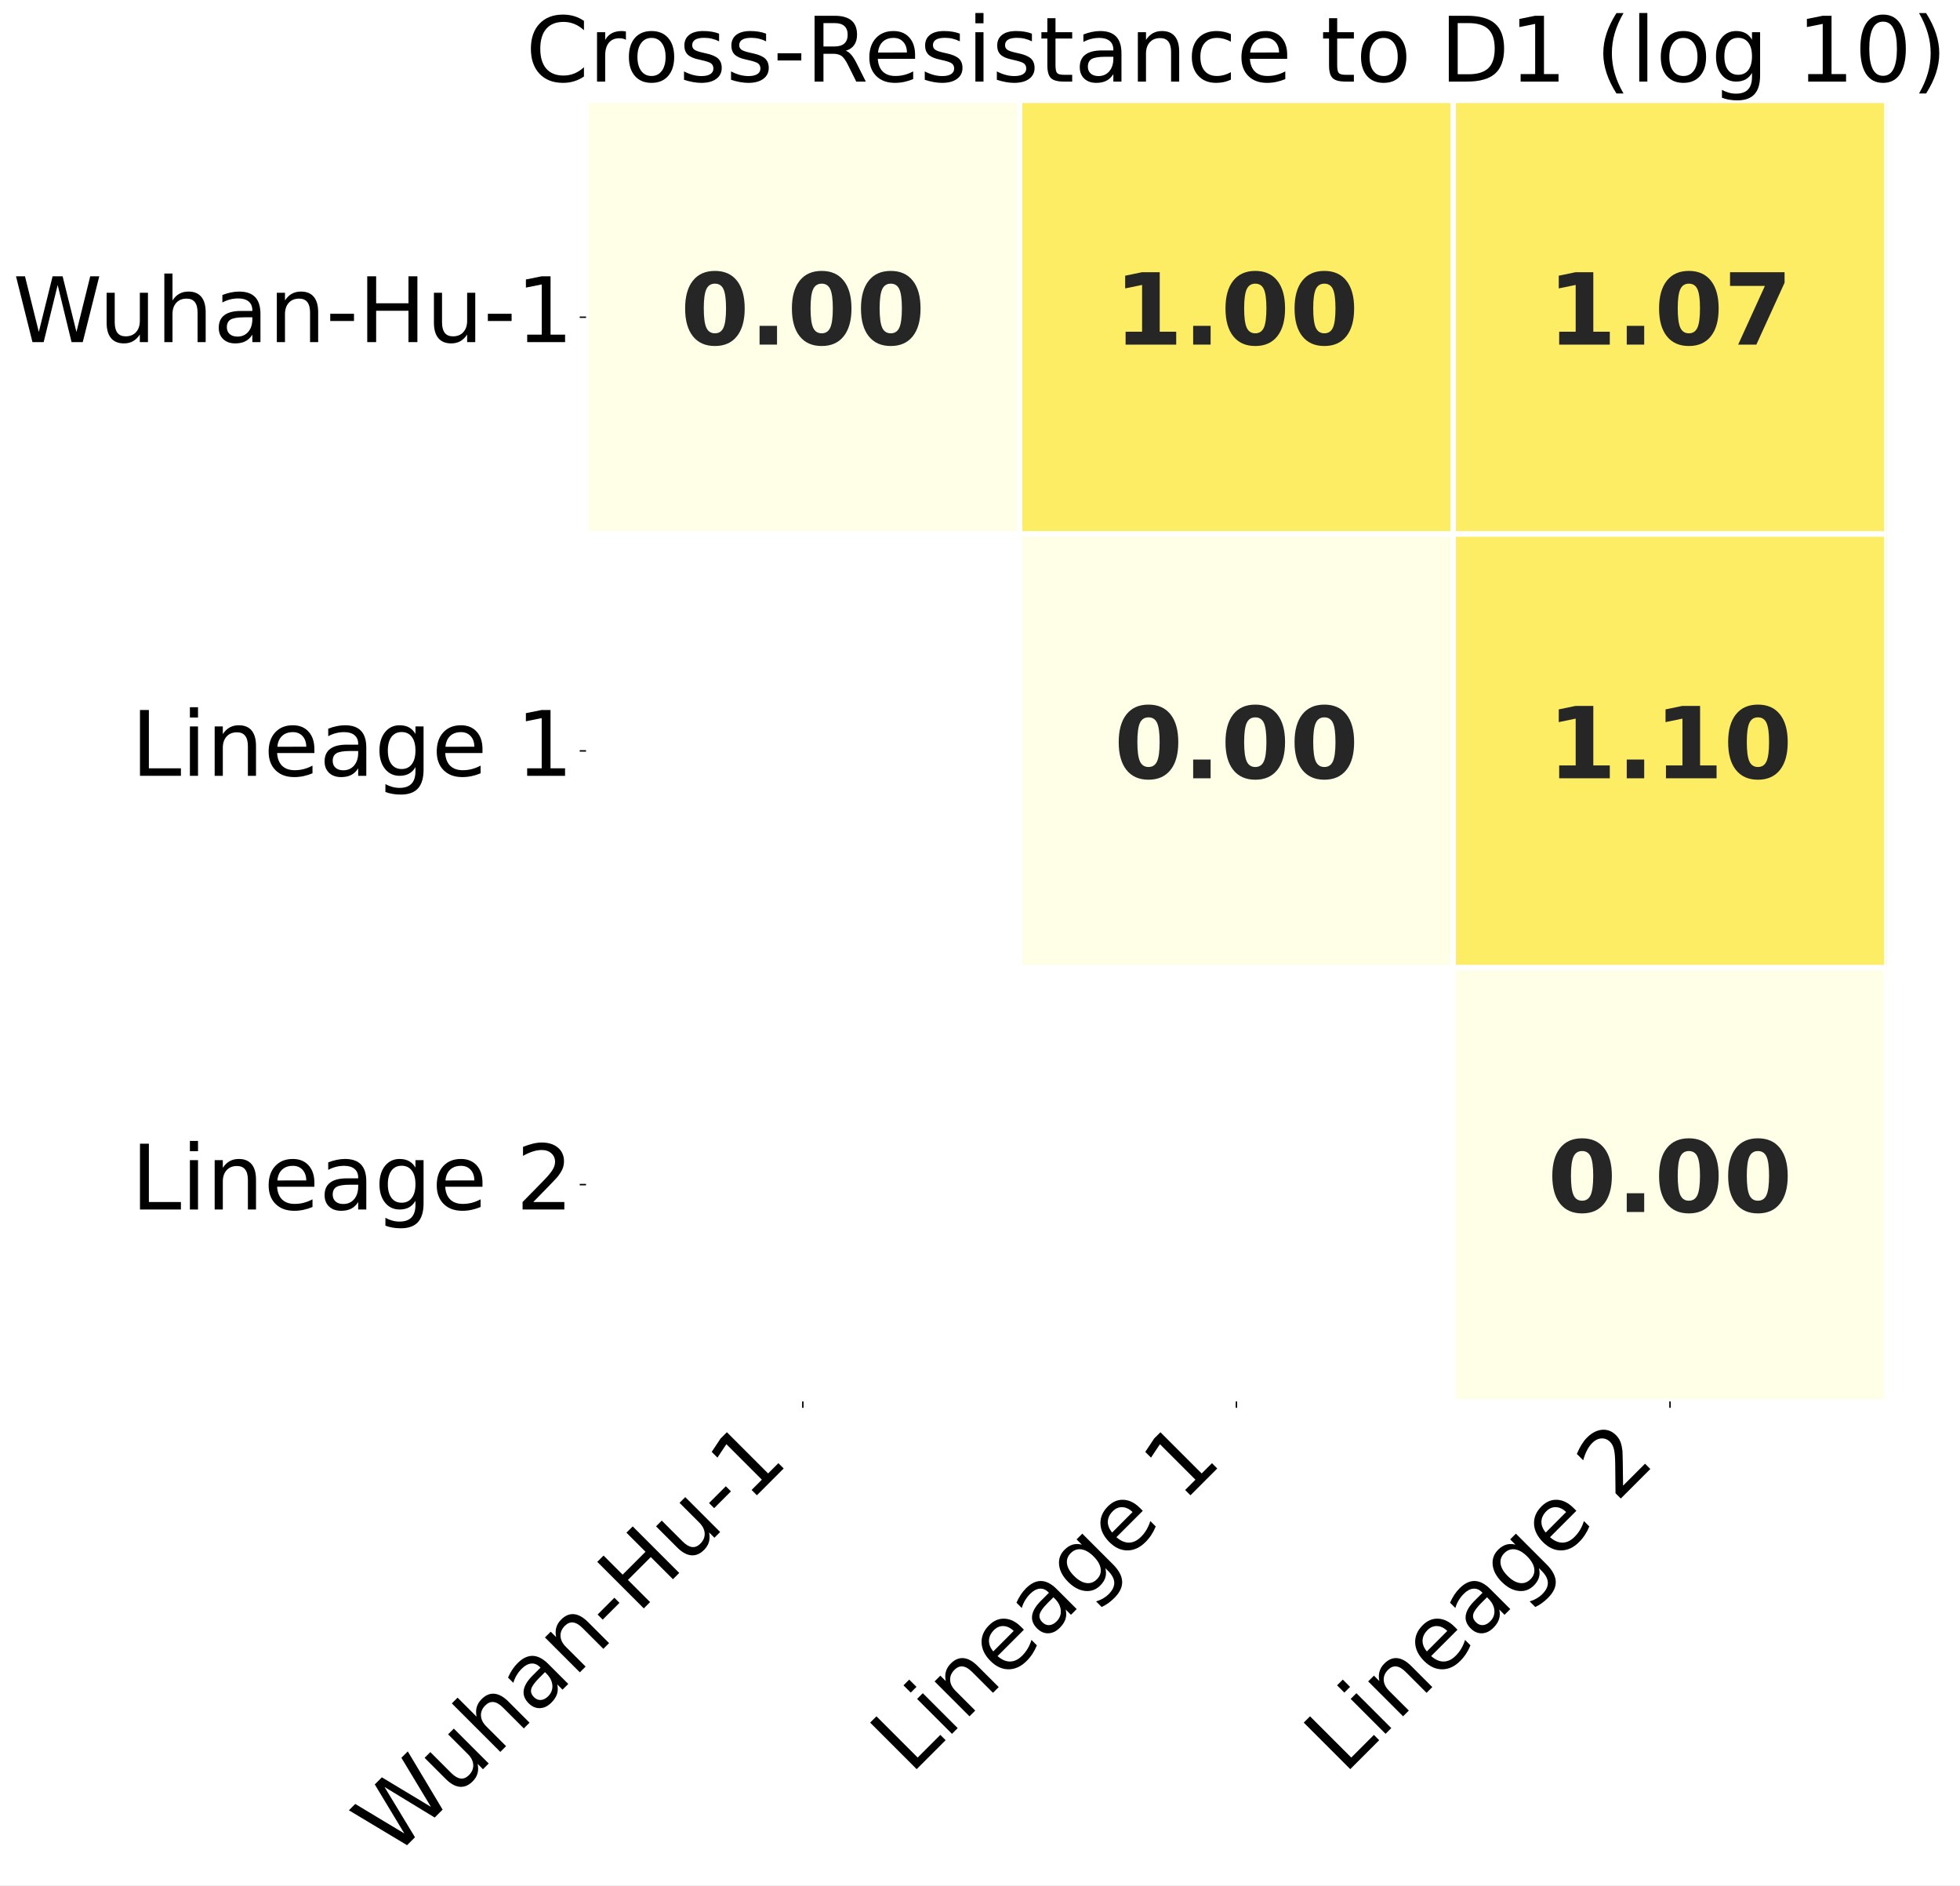
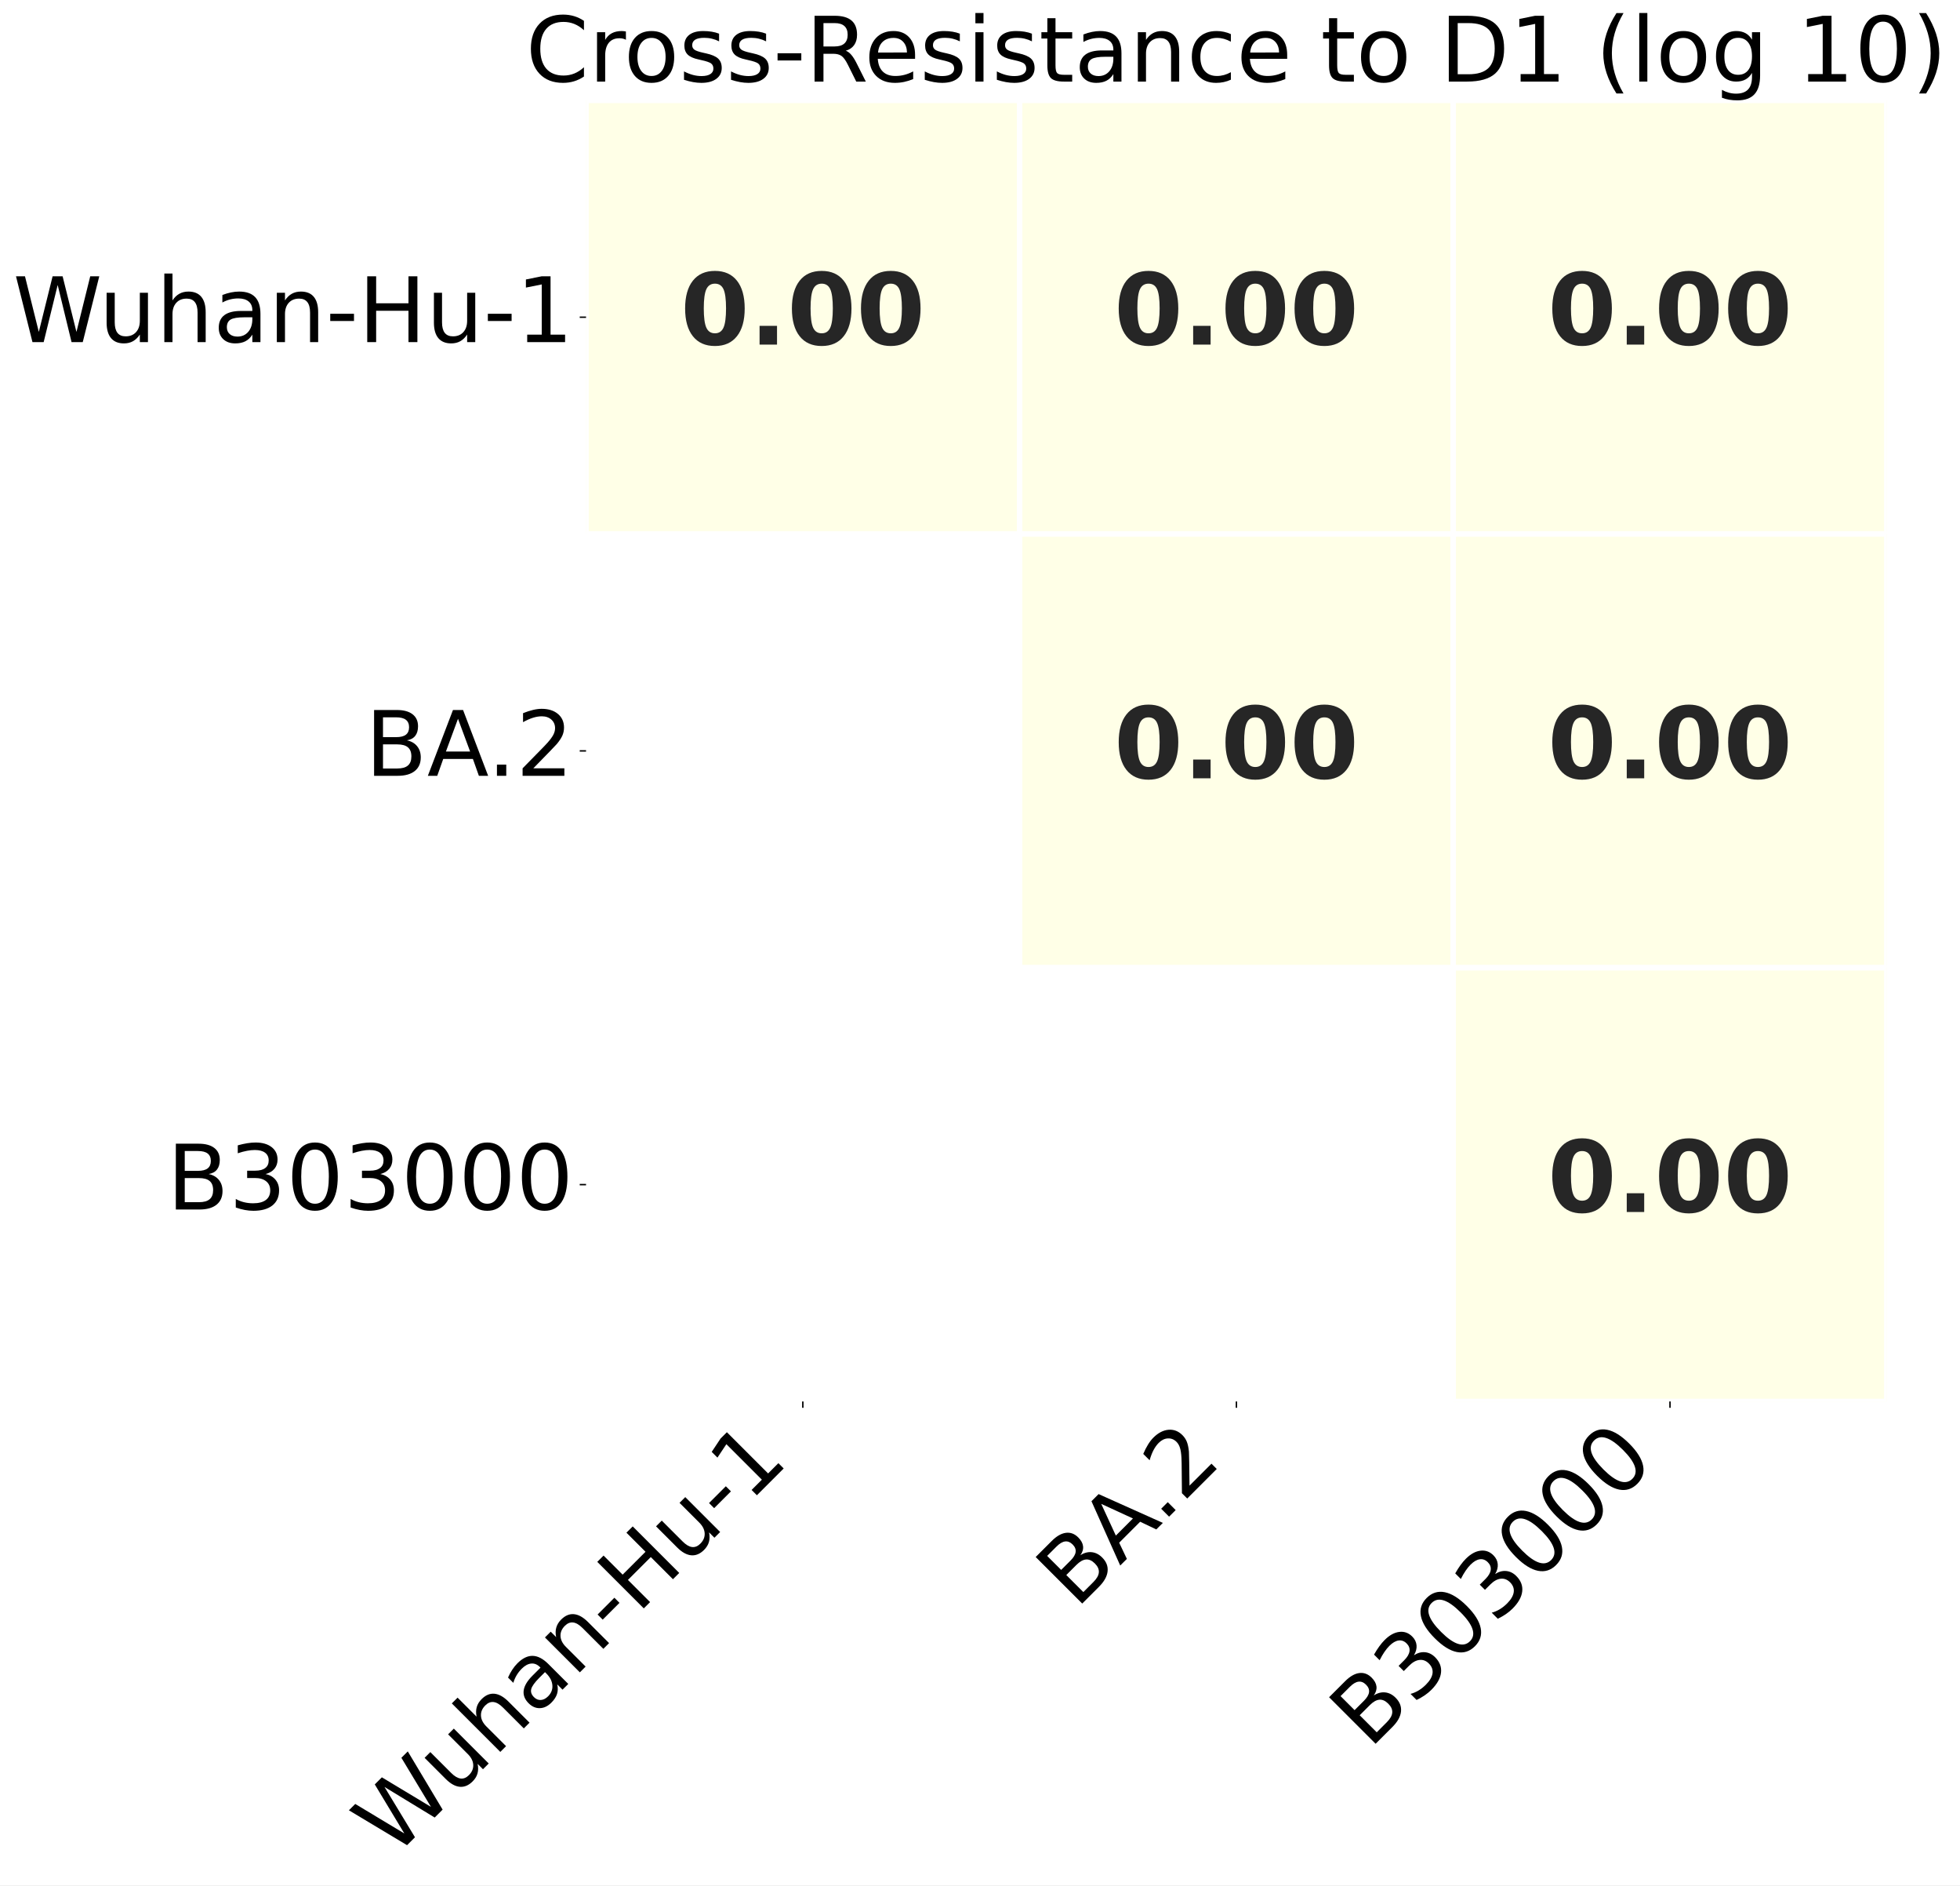
<svg xmlns="http://www.w3.org/2000/svg" xmlns:xlink="http://www.w3.org/1999/xlink" width="1085.987pt" height="1044.29pt" viewBox="0 0 1085.987 1044.29" version="1.1">
  <defs>
    <style type="text/css">*{stroke-linejoin: round; stroke-linecap: butt}</style>
  </defs>
  <g id="figure_1">
    <g id="patch_1">
      <path d="M 0 1044.29  L 1085.987 1044.29  L 1085.987 0  L 0 0  z " style="fill: #ffffff" />
    </g>
    <g id="axes_1">
      <g id="patch_2">
        <path d="M 324.708 776.311  L 1045.428 776.311  L 1045.428 55.591  L 324.708 55.591  z " style="fill: #ffffff" />
      </g>
      <g id="QuadMesh_1">
-         <path d="M 324.708 55.591  L 564.948 55.591  L 564.948 295.831  L 324.708 295.831  L 324.708 55.591  " clip-path="url(#p82dd4f0d81)" style="fill: #ffffe7; stroke: #ffffff; stroke-width: 3" />
-         <path d="M 564.948 55.591  L 805.188 55.591  L 805.188 295.831  L 564.948 295.831  L 564.948 55.591  " clip-path="url(#p82dd4f0d81)" style="fill: #fced64; stroke: #ffffff; stroke-width: 3" />
-         <path d="M 805.188 55.591  L 1045.428 55.591  L 1045.428 295.831  L 805.188 295.831  L 805.188 55.591  " clip-path="url(#p82dd4f0d81)" style="fill: #fced64; stroke: #ffffff; stroke-width: 3" />
-         <path d="M 324.708 295.831  L 564.948 295.831  L 564.948 536.071  L 324.708 536.071  L 324.708 295.831  " clip-path="url(#p82dd4f0d81)" style="fill: none; stroke: #ffffff; stroke-width: 3" />
-         <path d="M 564.948 295.831  L 805.188 295.831  L 805.188 536.071  L 564.948 536.071  L 564.948 295.831  " clip-path="url(#p82dd4f0d81)" style="fill: #ffffe7; stroke: #ffffff; stroke-width: 3" />
-         <path d="M 805.188 295.831  L 1045.428 295.831  L 1045.428 536.071  L 805.188 536.071  L 805.188 295.831  " clip-path="url(#p82dd4f0d81)" style="fill: #fced64; stroke: #ffffff; stroke-width: 3" />
-         <path d="M 324.708 536.071  L 564.948 536.071  L 564.948 776.311  L 324.708 776.311  L 324.708 536.071  " clip-path="url(#p82dd4f0d81)" style="fill: none; stroke: #ffffff; stroke-width: 3" />
-         <path d="M 564.948 536.071  L 805.188 536.071  L 805.188 776.311  L 564.948 776.311  L 564.948 536.071  " clip-path="url(#p82dd4f0d81)" style="fill: none; stroke: #ffffff; stroke-width: 3" />
-         <path d="M 805.188 536.071  L 1045.428 536.071  L 1045.428 776.311  L 805.188 776.311  L 805.188 536.071  " clip-path="url(#p82dd4f0d81)" style="fill: #ffffe7; stroke: #ffffff; stroke-width: 3" />
+         <path d="M 324.708 55.591  L 564.948 55.591  L 564.948 295.831  L 324.708 295.831  L 324.708 55.591  " clip-path="url(#p48428ca4da)" style="fill: #ffffe7; stroke: #ffffff; stroke-width: 3" />
+         <path d="M 564.948 55.591  L 805.188 55.591  L 805.188 295.831  L 564.948 295.831  L 564.948 55.591  " clip-path="url(#p48428ca4da)" style="fill: #ffffe7; stroke: #ffffff; stroke-width: 3" />
+         <path d="M 805.188 55.591  L 1045.428 55.591  L 1045.428 295.831  L 805.188 295.831  L 805.188 55.591  " clip-path="url(#p48428ca4da)" style="fill: #ffffe7; stroke: #ffffff; stroke-width: 3" />
+         <path d="M 324.708 295.831  L 564.948 295.831  L 564.948 536.071  L 324.708 536.071  L 324.708 295.831  " clip-path="url(#p48428ca4da)" style="fill: none; stroke: #ffffff; stroke-width: 3" />
+         <path d="M 564.948 295.831  L 805.188 295.831  L 805.188 536.071  L 564.948 536.071  L 564.948 295.831  " clip-path="url(#p48428ca4da)" style="fill: #ffffe7; stroke: #ffffff; stroke-width: 3" />
+         <path d="M 805.188 295.831  L 1045.428 295.831  L 1045.428 536.071  L 805.188 536.071  L 805.188 295.831  " clip-path="url(#p48428ca4da)" style="fill: #ffffe7; stroke: #ffffff; stroke-width: 3" />
+         <path d="M 324.708 536.071  L 564.948 536.071  L 564.948 776.311  L 324.708 776.311  L 324.708 536.071  " clip-path="url(#p48428ca4da)" style="fill: none; stroke: #ffffff; stroke-width: 3" />
+         <path d="M 564.948 536.071  L 805.188 536.071  L 805.188 776.311  L 564.948 776.311  L 564.948 536.071  " clip-path="url(#p48428ca4da)" style="fill: none; stroke: #ffffff; stroke-width: 3" />
+         <path d="M 805.188 536.071  L 1045.428 536.071  L 1045.428 776.311  L 805.188 776.311  L 805.188 536.071  " clip-path="url(#p48428ca4da)" style="fill: #ffffe7; stroke: #ffffff; stroke-width: 3" />
      </g>
      <g id="matplotlib.axis_1">
        <g id="xtick_1">
          <g id="line2d_1">
            <defs>
-               <path id="mbafb601c4b" d="M 0 0  L 0 3.5  " style="stroke: #000000; stroke-width: 0.8" />
+               <path id="md842909dac" d="M 0 0  L 0 3.5  " style="stroke: #000000; stroke-width: 0.8" />
            </defs>
            <g>
-               <use xlink:href="#mbafb601c4b" x="444.828" y="776.311" style="stroke: #000000; stroke-width: 0.8" />
+               <use xlink:href="#md842909dac" x="444.828" y="776.311" style="stroke: #000000; stroke-width: 0.8" />
            </g>
          </g>
          <g id="text_1">
            <g transform="translate(217.9128 1029.737) rotate(-45) scale(0.5 -0.5)">
              <defs>
                <path id="DejaVuSans-57" d="M 213 4666  L 850 4666  L 1831 722  L 2809 4666  L 3519 4666  L 4500 722  L 5478 4666  L 6119 4666  L 4947 0  L 4153 0  L 3169 4050  L 2175 0  L 1381 0  L 213 4666  z " transform="scale(0.015625)" />
                <path id="DejaVuSans-75" d="M 544 1381  L 544 3500  L 1119 3500  L 1119 1403  Q 1119 906 1312 657  Q 1506 409 1894 409  Q 2359 409 2629 706  Q 2900 1003 2900 1516  L 2900 3500  L 3475 3500  L 3475 0  L 2900 0  L 2900 538  Q 2691 219 2414 64  Q 2138 -91 1772 -91  Q 1169 -91 856 284  Q 544 659 544 1381  z M 1991 3584  L 1991 3584  z " transform="scale(0.015625)" />
                <path id="DejaVuSans-68" d="M 3513 2113  L 3513 0  L 2938 0  L 2938 2094  Q 2938 2591 2744 2837  Q 2550 3084 2163 3084  Q 1697 3084 1428 2787  Q 1159 2491 1159 1978  L 1159 0  L 581 0  L 581 4863  L 1159 4863  L 1159 2956  Q 1366 3272 1645 3428  Q 1925 3584 2291 3584  Q 2894 3584 3203 3211  Q 3513 2838 3513 2113  z " transform="scale(0.015625)" />
                <path id="DejaVuSans-61" d="M 2194 1759  Q 1497 1759 1228 1600  Q 959 1441 959 1056  Q 959 750 1161 570  Q 1363 391 1709 391  Q 2188 391 2477 730  Q 2766 1069 2766 1631  L 2766 1759  L 2194 1759  z M 3341 1997  L 3341 0  L 2766 0  L 2766 531  Q 2569 213 2275 61  Q 1981 -91 1556 -91  Q 1019 -91 701 211  Q 384 513 384 1019  Q 384 1609 779 1909  Q 1175 2209 1959 2209  L 2766 2209  L 2766 2266  Q 2766 2663 2505 2880  Q 2244 3097 1772 3097  Q 1472 3097 1187 3025  Q 903 2953 641 2809  L 641 3341  Q 956 3463 1253 3523  Q 1550 3584 1831 3584  Q 2591 3584 2966 3190  Q 3341 2797 3341 1997  z " transform="scale(0.015625)" />
                <path id="DejaVuSans-6e" d="M 3513 2113  L 3513 0  L 2938 0  L 2938 2094  Q 2938 2591 2744 2837  Q 2550 3084 2163 3084  Q 1697 3084 1428 2787  Q 1159 2491 1159 1978  L 1159 0  L 581 0  L 581 3500  L 1159 3500  L 1159 2956  Q 1366 3272 1645 3428  Q 1925 3584 2291 3584  Q 2894 3584 3203 3211  Q 3513 2838 3513 2113  z " transform="scale(0.015625)" />
                <path id="DejaVuSans-2d" d="M 313 2009  L 1997 2009  L 1997 1497  L 313 1497  L 313 2009  z " transform="scale(0.015625)" />
                <path id="DejaVuSans-48" d="M 628 4666  L 1259 4666  L 1259 2753  L 3553 2753  L 3553 4666  L 4184 4666  L 4184 0  L 3553 0  L 3553 2222  L 1259 2222  L 1259 0  L 628 0  L 628 4666  z " transform="scale(0.015625)" />
                <path id="DejaVuSans-31" d="M 794 531  L 1825 531  L 1825 4091  L 703 3866  L 703 4441  L 1819 4666  L 2450 4666  L 2450 531  L 3481 531  L 3481 0  L 794 0  L 794 531  z " transform="scale(0.015625)" />
              </defs>
              <use xlink:href="#DejaVuSans-57" />
              <use xlink:href="#DejaVuSans-75" x="95.252" />
              <use xlink:href="#DejaVuSans-68" x="158.631" />
              <use xlink:href="#DejaVuSans-61" x="222.01" />
              <use xlink:href="#DejaVuSans-6e" x="283.289" />
              <use xlink:href="#DejaVuSans-2d" x="346.668" />
              <use xlink:href="#DejaVuSans-48" x="382.752" />
              <use xlink:href="#DejaVuSans-75" x="457.947" />
              <use xlink:href="#DejaVuSans-2d" x="521.326" />
              <use xlink:href="#DejaVuSans-31" x="557.41" />
            </g>
          </g>
        </g>
        <g id="xtick_2">
          <g id="line2d_2">
            <g>
-               <use xlink:href="#mbafb601c4b" x="685.068" y="776.311" style="stroke: #000000; stroke-width: 0.8" />
+               <use xlink:href="#md842909dac" x="685.068" y="776.311" style="stroke: #000000; stroke-width: 0.8" />
            </g>
          </g>
          <g id="text_2">
-             <g transform="translate(504.4352 983.455) rotate(-45) scale(0.5 -0.5)">
+             <g transform="translate(596.1602 891.73) rotate(-45) scale(0.5 -0.5)">
              <defs>
-                 <path id="DejaVuSans-4c" d="M 628 4666  L 1259 4666  L 1259 531  L 3531 531  L 3531 0  L 628 0  L 628 4666  z " transform="scale(0.015625)" />
-                 <path id="DejaVuSans-69" d="M 603 3500  L 1178 3500  L 1178 0  L 603 0  L 603 3500  z M 603 4863  L 1178 4863  L 1178 4134  L 603 4134  L 603 4863  z " transform="scale(0.015625)" />
-                 <path id="DejaVuSans-65" d="M 3597 1894  L 3597 1613  L 953 1613  Q 991 1019 1311 708  Q 1631 397 2203 397  Q 2534 397 2845 478  Q 3156 559 3463 722  L 3463 178  Q 3153 47 2828 -22  Q 2503 -91 2169 -91  Q 1331 -91 842 396  Q 353 884 353 1716  Q 353 2575 817 3079  Q 1281 3584 2069 3584  Q 2775 3584 3186 3129  Q 3597 2675 3597 1894  z M 3022 2063  Q 3016 2534 2758 2815  Q 2500 3097 2075 3097  Q 1594 3097 1305 2825  Q 1016 2553 972 2059  L 3022 2063  z " transform="scale(0.015625)" />
-                 <path id="DejaVuSans-67" d="M 2906 1791  Q 2906 2416 2648 2759  Q 2391 3103 1925 3103  Q 1463 3103 1205 2759  Q 947 2416 947 1791  Q 947 1169 1205 825  Q 1463 481 1925 481  Q 2391 481 2648 825  Q 2906 1169 2906 1791  z M 3481 434  Q 3481 -459 3084 -895  Q 2688 -1331 1869 -1331  Q 1566 -1331 1297 -1286  Q 1028 -1241 775 -1147  L 775 -588  Q 1028 -725 1275 -790  Q 1522 -856 1778 -856  Q 2344 -856 2625 -561  Q 2906 -266 2906 331  L 2906 616  Q 2728 306 2450 153  Q 2172 0 1784 0  Q 1141 0 747 490  Q 353 981 353 1791  Q 353 2603 747 3093  Q 1141 3584 1784 3584  Q 2172 3584 2450 3431  Q 2728 3278 2906 2969  L 2906 3500  L 3481 3500  L 3481 434  z " transform="scale(0.015625)" />
-                 <path id="DejaVuSans-20" transform="scale(0.015625)" />
+                 <path id="DejaVuSans-42" d="M 1259 2228  L 1259 519  L 2272 519  Q 2781 519 3026 730  Q 3272 941 3272 1375  Q 3272 1813 3026 2020  Q 2781 2228 2272 2228  L 1259 2228  z M 1259 4147  L 1259 2741  L 2194 2741  Q 2656 2741 2882 2914  Q 3109 3088 3109 3444  Q 3109 3797 2882 3972  Q 2656 4147 2194 4147  L 1259 4147  z M 628 4666  L 2241 4666  Q 2963 4666 3353 4366  Q 3744 4066 3744 3513  Q 3744 3084 3544 2831  Q 3344 2578 2956 2516  Q 3422 2416 3680 2098  Q 3938 1781 3938 1306  Q 3938 681 3513 340  Q 3088 0 2303 0  L 628 0  L 628 4666  z " transform="scale(0.015625)" />
+                 <path id="DejaVuSans-41" d="M 2188 4044  L 1331 1722  L 3047 1722  L 2188 4044  z M 1831 4666  L 2547 4666  L 4325 0  L 3669 0  L 3244 1197  L 1141 1197  L 716 0  L 50 0  L 1831 4666  z " transform="scale(0.015625)" />
+                 <path id="DejaVuSans-2e" d="M 684 794  L 1344 794  L 1344 0  L 684 0  L 684 794  z " transform="scale(0.015625)" />
+                 <path id="DejaVuSans-32" d="M 1228 531  L 3431 531  L 3431 0  L 469 0  L 469 531  Q 828 903 1448 1529  Q 2069 2156 2228 2338  Q 2531 2678 2651 2914  Q 2772 3150 2772 3378  Q 2772 3750 2511 3984  Q 2250 4219 1831 4219  Q 1534 4219 1204 4116  Q 875 4013 500 3803  L 500 4441  Q 881 4594 1212 4672  Q 1544 4750 1819 4750  Q 2544 4750 2975 4387  Q 3406 4025 3406 3419  Q 3406 3131 3298 2873  Q 3191 2616 2906 2266  Q 2828 2175 2409 1742  Q 1991 1309 1228 531  z " transform="scale(0.015625)" />
              </defs>
-               <use xlink:href="#DejaVuSans-4c" />
-               <use xlink:href="#DejaVuSans-69" x="55.713" />
-               <use xlink:href="#DejaVuSans-6e" x="83.496" />
-               <use xlink:href="#DejaVuSans-65" x="146.875" />
-               <use xlink:href="#DejaVuSans-61" x="208.398" />
-               <use xlink:href="#DejaVuSans-67" x="269.678" />
-               <use xlink:href="#DejaVuSans-65" x="333.154" />
-               <use xlink:href="#DejaVuSans-20" x="394.678" />
-               <use xlink:href="#DejaVuSans-31" x="426.465" />
+               <use xlink:href="#DejaVuSans-42" />
+               <use xlink:href="#DejaVuSans-41" x="68.604" />
+               <use xlink:href="#DejaVuSans-2e" x="135.262" />
+               <use xlink:href="#DejaVuSans-32" x="167.049" />
            </g>
          </g>
        </g>
        <g id="xtick_3">
          <g id="line2d_3">
            <g>
-               <use xlink:href="#mbafb601c4b" x="925.308" y="776.311" style="stroke: #000000; stroke-width: 0.8" />
+               <use xlink:href="#md842909dac" x="925.308" y="776.311" style="stroke: #000000; stroke-width: 0.8" />
            </g>
          </g>
          <g id="text_3">
-             <g transform="translate(744.6752 983.455) rotate(-45) scale(0.5 -0.5)">
+             <g transform="translate(758.7289 969.4012) rotate(-45) scale(0.5 -0.5)">
              <defs>
-                 <path id="DejaVuSans-32" d="M 1228 531  L 3431 531  L 3431 0  L 469 0  L 469 531  Q 828 903 1448 1529  Q 2069 2156 2228 2338  Q 2531 2678 2651 2914  Q 2772 3150 2772 3378  Q 2772 3750 2511 3984  Q 2250 4219 1831 4219  Q 1534 4219 1204 4116  Q 875 4013 500 3803  L 500 4441  Q 881 4594 1212 4672  Q 1544 4750 1819 4750  Q 2544 4750 2975 4387  Q 3406 4025 3406 3419  Q 3406 3131 3298 2873  Q 3191 2616 2906 2266  Q 2828 2175 2409 1742  Q 1991 1309 1228 531  z " transform="scale(0.015625)" />
+                 <path id="DejaVuSans-33" d="M 2597 2516  Q 3050 2419 3304 2112  Q 3559 1806 3559 1356  Q 3559 666 3084 287  Q 2609 -91 1734 -91  Q 1441 -91 1130 -33  Q 819 25 488 141  L 488 750  Q 750 597 1062 519  Q 1375 441 1716 441  Q 2309 441 2620 675  Q 2931 909 2931 1356  Q 2931 1769 2642 2001  Q 2353 2234 1838 2234  L 1294 2234  L 1294 2753  L 1863 2753  Q 2328 2753 2575 2939  Q 2822 3125 2822 3475  Q 2822 3834 2567 4026  Q 2313 4219 1838 4219  Q 1578 4219 1281 4162  Q 984 4106 628 3988  L 628 4550  Q 988 4650 1302 4700  Q 1616 4750 1894 4750  Q 2613 4750 3031 4423  Q 3450 4097 3450 3541  Q 3450 3153 3228 2886  Q 3006 2619 2597 2516  z " transform="scale(0.015625)" />
+                 <path id="DejaVuSans-30" d="M 2034 4250  Q 1547 4250 1301 3770  Q 1056 3291 1056 2328  Q 1056 1369 1301 889  Q 1547 409 2034 409  Q 2525 409 2770 889  Q 3016 1369 3016 2328  Q 3016 3291 2770 3770  Q 2525 4250 2034 4250  z M 2034 4750  Q 2819 4750 3233 4129  Q 3647 3509 3647 2328  Q 3647 1150 3233 529  Q 2819 -91 2034 -91  Q 1250 -91 836 529  Q 422 1150 422 2328  Q 422 3509 836 4129  Q 1250 4750 2034 4750  z " transform="scale(0.015625)" />
              </defs>
-               <use xlink:href="#DejaVuSans-4c" />
-               <use xlink:href="#DejaVuSans-69" x="55.713" />
-               <use xlink:href="#DejaVuSans-6e" x="83.496" />
-               <use xlink:href="#DejaVuSans-65" x="146.875" />
-               <use xlink:href="#DejaVuSans-61" x="208.398" />
-               <use xlink:href="#DejaVuSans-67" x="269.678" />
-               <use xlink:href="#DejaVuSans-65" x="333.154" />
-               <use xlink:href="#DejaVuSans-20" x="394.678" />
-               <use xlink:href="#DejaVuSans-32" x="426.465" />
+               <use xlink:href="#DejaVuSans-42" />
+               <use xlink:href="#DejaVuSans-33" x="68.604" />
+               <use xlink:href="#DejaVuSans-30" x="132.227" />
+               <use xlink:href="#DejaVuSans-33" x="195.85" />
+               <use xlink:href="#DejaVuSans-30" x="259.473" />
+               <use xlink:href="#DejaVuSans-30" x="323.096" />
+               <use xlink:href="#DejaVuSans-30" x="386.719" />
            </g>
          </g>
        </g>
      </g>
      <g id="matplotlib.axis_2">
        <g id="ytick_1">
          <g id="line2d_4">
            <defs>
-               <path id="mb6f5475542" d="M 0 0  L -3.5 0  " style="stroke: #000000; stroke-width: 0.8" />
+               <path id="m9676364c7d" d="M 0 0  L -3.5 0  " style="stroke: #000000; stroke-width: 0.8" />
            </defs>
            <g>
-               <use xlink:href="#mb6f5475542" x="324.708" y="175.711" style="stroke: #000000; stroke-width: 0.8" />
+               <use xlink:href="#m9676364c7d" x="324.708" y="175.711" style="stroke: #000000; stroke-width: 0.8" />
            </g>
          </g>
          <g id="text_4">
            <g transform="translate(7.2 189.5075) scale(0.5 -0.5)">
              <use xlink:href="#DejaVuSans-57" />
              <use xlink:href="#DejaVuSans-75" x="95.252" />
              <use xlink:href="#DejaVuSans-68" x="158.631" />
              <use xlink:href="#DejaVuSans-61" x="222.01" />
              <use xlink:href="#DejaVuSans-6e" x="283.289" />
              <use xlink:href="#DejaVuSans-2d" x="346.668" />
              <use xlink:href="#DejaVuSans-48" x="382.752" />
              <use xlink:href="#DejaVuSans-75" x="457.947" />
              <use xlink:href="#DejaVuSans-2d" x="521.326" />
              <use xlink:href="#DejaVuSans-31" x="557.41" />
            </g>
          </g>
        </g>
        <g id="ytick_2">
          <g id="line2d_5">
            <g>
-               <use xlink:href="#mb6f5475542" x="324.708" y="415.951" style="stroke: #000000; stroke-width: 0.8" />
+               <use xlink:href="#m9676364c7d" x="324.708" y="415.951" style="stroke: #000000; stroke-width: 0.8" />
            </g>
          </g>
          <g id="text_5">
-             <g transform="translate(72.65313 429.7475) scale(0.5 -0.5)">
-               <use xlink:href="#DejaVuSans-4c" />
-               <use xlink:href="#DejaVuSans-69" x="55.713" />
-               <use xlink:href="#DejaVuSans-6e" x="83.496" />
-               <use xlink:href="#DejaVuSans-65" x="146.875" />
-               <use xlink:href="#DejaVuSans-61" x="208.398" />
-               <use xlink:href="#DejaVuSans-67" x="269.678" />
-               <use xlink:href="#DejaVuSans-65" x="333.154" />
-               <use xlink:href="#DejaVuSans-20" x="394.678" />
-               <use xlink:href="#DejaVuSans-31" x="426.465" />
+             <g transform="translate(202.3719 429.7475) scale(0.5 -0.5)">
+               <use xlink:href="#DejaVuSans-42" />
+               <use xlink:href="#DejaVuSans-41" x="68.604" />
+               <use xlink:href="#DejaVuSans-2e" x="135.262" />
+               <use xlink:href="#DejaVuSans-32" x="167.049" />
            </g>
          </g>
        </g>
        <g id="ytick_3">
          <g id="line2d_6">
            <g>
-               <use xlink:href="#mb6f5475542" x="324.708" y="656.191" style="stroke: #000000; stroke-width: 0.8" />
+               <use xlink:href="#m9676364c7d" x="324.708" y="656.191" style="stroke: #000000; stroke-width: 0.8" />
            </g>
          </g>
          <g id="text_6">
-             <g transform="translate(72.65313 669.9875) scale(0.5 -0.5)">
-               <use xlink:href="#DejaVuSans-4c" />
-               <use xlink:href="#DejaVuSans-69" x="55.713" />
-               <use xlink:href="#DejaVuSans-6e" x="83.496" />
-               <use xlink:href="#DejaVuSans-65" x="146.875" />
-               <use xlink:href="#DejaVuSans-61" x="208.398" />
-               <use xlink:href="#DejaVuSans-67" x="269.678" />
-               <use xlink:href="#DejaVuSans-65" x="333.154" />
-               <use xlink:href="#DejaVuSans-20" x="394.678" />
-               <use xlink:href="#DejaVuSans-32" x="426.465" />
+             <g transform="translate(92.52813 669.9875) scale(0.5 -0.5)">
+               <use xlink:href="#DejaVuSans-42" />
+               <use xlink:href="#DejaVuSans-33" x="68.604" />
+               <use xlink:href="#DejaVuSans-30" x="132.227" />
+               <use xlink:href="#DejaVuSans-33" x="195.85" />
+               <use xlink:href="#DejaVuSans-30" x="259.473" />
+               <use xlink:href="#DejaVuSans-30" x="323.096" />
+               <use xlink:href="#DejaVuSans-30" x="386.719" />
            </g>
          </g>
        </g>
      </g>
      <g id="text_7">
        <g style="fill: #262626" transform="translate(376.9802 190.8872) scale(0.55 -0.55)">
          <defs>
            <path id="DejaVuSans-Bold-30" d="M 2944 2338  Q 2944 3213 2780 3570  Q 2616 3928 2228 3928  Q 1841 3928 1675 3570  Q 1509 3213 1509 2338  Q 1509 1453 1675 1090  Q 1841 728 2228 728  Q 2613 728 2778 1090  Q 2944 1453 2944 2338  z M 4147 2328  Q 4147 1169 3647 539  Q 3147 -91 2228 -91  Q 1306 -91 806 539  Q 306 1169 306 2328  Q 306 3491 806 4120  Q 1306 4750 2228 4750  Q 3147 4750 3647 4120  Q 4147 3491 4147 2328  z " transform="scale(0.015625)" />
            <path id="DejaVuSans-Bold-2e" d="M 653 1209  L 1778 1209  L 1778 0  L 653 0  L 653 1209  z " transform="scale(0.015625)" />
          </defs>
          <use xlink:href="#DejaVuSans-Bold-30" />
          <use xlink:href="#DejaVuSans-Bold-2e" x="69.58" />
          <use xlink:href="#DejaVuSans-Bold-30" x="107.568" />
          <use xlink:href="#DejaVuSans-Bold-30" x="177.148" />
        </g>
      </g>
      <g id="text_8">
        <g style="fill: #262626" transform="translate(617.2202 190.8872) scale(0.55 -0.55)">
-           <defs>
-             <path id="DejaVuSans-Bold-31" d="M 750 831  L 1813 831  L 1813 3847  L 722 3622  L 722 4441  L 1806 4666  L 2950 4666  L 2950 831  L 4013 831  L 4013 0  L 750 0  L 750 831  z " transform="scale(0.015625)" />
-           </defs>
-           <use xlink:href="#DejaVuSans-Bold-31" />
+           <use xlink:href="#DejaVuSans-Bold-30" />
          <use xlink:href="#DejaVuSans-Bold-2e" x="69.58" />
          <use xlink:href="#DejaVuSans-Bold-30" x="107.568" />
          <use xlink:href="#DejaVuSans-Bold-30" x="177.148" />
        </g>
      </g>
      <g id="text_9">
        <g style="fill: #262626" transform="translate(857.4602 190.8872) scale(0.55 -0.55)">
-           <defs>
-             <path id="DejaVuSans-Bold-37" d="M 428 4666  L 3944 4666  L 3944 3988  L 2125 0  L 953 0  L 2675 3781  L 428 3781  L 428 4666  z " transform="scale(0.015625)" />
-           </defs>
-           <use xlink:href="#DejaVuSans-Bold-31" />
-           <use xlink:href="#DejaVuSans-Bold-2e" x="69.58" />
-           <use xlink:href="#DejaVuSans-Bold-30" x="107.568" />
-           <use xlink:href="#DejaVuSans-Bold-37" x="177.148" />
+           <use xlink:href="#DejaVuSans-Bold-30" />
+           <use xlink:href="#DejaVuSans-Bold-2e" x="69.58" />
+           <use xlink:href="#DejaVuSans-Bold-30" x="107.568" />
+           <use xlink:href="#DejaVuSans-Bold-30" x="177.148" />
        </g>
      </g>
      <g id="text_10">
        <g style="fill: #262626" transform="translate(617.2202 431.1272) scale(0.55 -0.55)">
          <use xlink:href="#DejaVuSans-Bold-30" />
          <use xlink:href="#DejaVuSans-Bold-2e" x="69.58" />
          <use xlink:href="#DejaVuSans-Bold-30" x="107.568" />
          <use xlink:href="#DejaVuSans-Bold-30" x="177.148" />
        </g>
      </g>
      <g id="text_11">
        <g style="fill: #262626" transform="translate(857.4602 431.1272) scale(0.55 -0.55)">
-           <use xlink:href="#DejaVuSans-Bold-31" />
-           <use xlink:href="#DejaVuSans-Bold-2e" x="69.58" />
-           <use xlink:href="#DejaVuSans-Bold-31" x="107.568" />
+           <use xlink:href="#DejaVuSans-Bold-30" />
+           <use xlink:href="#DejaVuSans-Bold-2e" x="69.58" />
+           <use xlink:href="#DejaVuSans-Bold-30" x="107.568" />
          <use xlink:href="#DejaVuSans-Bold-30" x="177.148" />
        </g>
      </g>
      <g id="text_12">
        <g style="fill: #262626" transform="translate(857.4602 671.3672) scale(0.55 -0.55)">
          <use xlink:href="#DejaVuSans-Bold-30" />
          <use xlink:href="#DejaVuSans-Bold-2e" x="69.58" />
          <use xlink:href="#DejaVuSans-Bold-30" x="107.568" />
          <use xlink:href="#DejaVuSans-Bold-30" x="177.148" />
        </g>
      </g>
      <g id="text_13">
        <g transform="translate(291.3491 45.19219) scale(0.5 -0.5)">
          <defs>
            <path id="DejaVuSans-43" d="M 4122 4306  L 4122 3641  Q 3803 3938 3442 4084  Q 3081 4231 2675 4231  Q 1875 4231 1450 3742  Q 1025 3253 1025 2328  Q 1025 1406 1450 917  Q 1875 428 2675 428  Q 3081 428 3442 575  Q 3803 722 4122 1019  L 4122 359  Q 3791 134 3420 21  Q 3050 -91 2638 -91  Q 1578 -91 968 557  Q 359 1206 359 2328  Q 359 3453 968 4101  Q 1578 4750 2638 4750  Q 3056 4750 3426 4639  Q 3797 4528 4122 4306  z " transform="scale(0.015625)" />
            <path id="DejaVuSans-72" d="M 2631 2963  Q 2534 3019 2420 3045  Q 2306 3072 2169 3072  Q 1681 3072 1420 2755  Q 1159 2438 1159 1844  L 1159 0  L 581 0  L 581 3500  L 1159 3500  L 1159 2956  Q 1341 3275 1631 3429  Q 1922 3584 2338 3584  Q 2397 3584 2469 3576  Q 2541 3569 2628 3553  L 2631 2963  z " transform="scale(0.015625)" />
            <path id="DejaVuSans-6f" d="M 1959 3097  Q 1497 3097 1228 2736  Q 959 2375 959 1747  Q 959 1119 1226 758  Q 1494 397 1959 397  Q 2419 397 2687 759  Q 2956 1122 2956 1747  Q 2956 2369 2687 2733  Q 2419 3097 1959 3097  z M 1959 3584  Q 2709 3584 3137 3096  Q 3566 2609 3566 1747  Q 3566 888 3137 398  Q 2709 -91 1959 -91  Q 1206 -91 779 398  Q 353 888 353 1747  Q 353 2609 779 3096  Q 1206 3584 1959 3584  z " transform="scale(0.015625)" />
            <path id="DejaVuSans-73" d="M 2834 3397  L 2834 2853  Q 2591 2978 2328 3040  Q 2066 3103 1784 3103  Q 1356 3103 1142 2972  Q 928 2841 928 2578  Q 928 2378 1081 2264  Q 1234 2150 1697 2047  L 1894 2003  Q 2506 1872 2764 1633  Q 3022 1394 3022 966  Q 3022 478 2636 193  Q 2250 -91 1575 -91  Q 1294 -91 989 -36  Q 684 19 347 128  L 347 722  Q 666 556 975 473  Q 1284 391 1588 391  Q 1994 391 2212 530  Q 2431 669 2431 922  Q 2431 1156 2273 1281  Q 2116 1406 1581 1522  L 1381 1569  Q 847 1681 609 1914  Q 372 2147 372 2553  Q 372 3047 722 3315  Q 1072 3584 1716 3584  Q 2034 3584 2315 3537  Q 2597 3491 2834 3397  z " transform="scale(0.015625)" />
            <path id="DejaVuSans-52" d="M 2841 2188  Q 3044 2119 3236 1894  Q 3428 1669 3622 1275  L 4263 0  L 3584 0  L 2988 1197  Q 2756 1666 2539 1819  Q 2322 1972 1947 1972  L 1259 1972  L 1259 0  L 628 0  L 628 4666  L 2053 4666  Q 2853 4666 3247 4331  Q 3641 3997 3641 3322  Q 3641 2881 3436 2590  Q 3231 2300 2841 2188  z M 1259 4147  L 1259 2491  L 2053 2491  Q 2509 2491 2742 2702  Q 2975 2913 2975 3322  Q 2975 3731 2742 3939  Q 2509 4147 2053 4147  L 1259 4147  z " transform="scale(0.015625)" />
+             <path id="DejaVuSans-65" d="M 3597 1894  L 3597 1613  L 953 1613  Q 991 1019 1311 708  Q 1631 397 2203 397  Q 2534 397 2845 478  Q 3156 559 3463 722  L 3463 178  Q 3153 47 2828 -22  Q 2503 -91 2169 -91  Q 1331 -91 842 396  Q 353 884 353 1716  Q 353 2575 817 3079  Q 1281 3584 2069 3584  Q 2775 3584 3186 3129  Q 3597 2675 3597 1894  z M 3022 2063  Q 3016 2534 2758 2815  Q 2500 3097 2075 3097  Q 1594 3097 1305 2825  Q 1016 2553 972 2059  L 3022 2063  z " transform="scale(0.015625)" />
+             <path id="DejaVuSans-69" d="M 603 3500  L 1178 3500  L 1178 0  L 603 0  L 603 3500  z M 603 4863  L 1178 4863  L 1178 4134  L 603 4134  L 603 4863  z " transform="scale(0.015625)" />
            <path id="DejaVuSans-74" d="M 1172 4494  L 1172 3500  L 2356 3500  L 2356 3053  L 1172 3053  L 1172 1153  Q 1172 725 1289 603  Q 1406 481 1766 481  L 2356 481  L 2356 0  L 1766 0  Q 1100 0 847 248  Q 594 497 594 1153  L 594 3053  L 172 3053  L 172 3500  L 594 3500  L 594 4494  L 1172 4494  z " transform="scale(0.015625)" />
            <path id="DejaVuSans-63" d="M 3122 3366  L 3122 2828  Q 2878 2963 2633 3030  Q 2388 3097 2138 3097  Q 1578 3097 1268 2742  Q 959 2388 959 1747  Q 959 1106 1268 751  Q 1578 397 2138 397  Q 2388 397 2633 464  Q 2878 531 3122 666  L 3122 134  Q 2881 22 2623 -34  Q 2366 -91 2075 -91  Q 1284 -91 818 406  Q 353 903 353 1747  Q 353 2603 823 3093  Q 1294 3584 2113 3584  Q 2378 3584 2631 3529  Q 2884 3475 3122 3366  z " transform="scale(0.015625)" />
+             <path id="DejaVuSans-20" transform="scale(0.015625)" />
            <path id="DejaVuSans-44" d="M 1259 4147  L 1259 519  L 2022 519  Q 2988 519 3436 956  Q 3884 1394 3884 2338  Q 3884 3275 3436 3711  Q 2988 4147 2022 4147  L 1259 4147  z M 628 4666  L 1925 4666  Q 3281 4666 3915 4102  Q 4550 3538 4550 2338  Q 4550 1131 3912 565  Q 3275 0 1925 0  L 628 0  L 628 4666  z " transform="scale(0.015625)" />
            <path id="DejaVuSans-28" d="M 1984 4856  Q 1566 4138 1362 3434  Q 1159 2731 1159 2009  Q 1159 1288 1364 580  Q 1569 -128 1984 -844  L 1484 -844  Q 1016 -109 783 600  Q 550 1309 550 2009  Q 550 2706 781 3412  Q 1013 4119 1484 4856  L 1984 4856  z " transform="scale(0.015625)" />
            <path id="DejaVuSans-6c" d="M 603 4863  L 1178 4863  L 1178 0  L 603 0  L 603 4863  z " transform="scale(0.015625)" />
-             <path id="DejaVuSans-30" d="M 2034 4250  Q 1547 4250 1301 3770  Q 1056 3291 1056 2328  Q 1056 1369 1301 889  Q 1547 409 2034 409  Q 2525 409 2770 889  Q 3016 1369 3016 2328  Q 3016 3291 2770 3770  Q 2525 4250 2034 4250  z M 2034 4750  Q 2819 4750 3233 4129  Q 3647 3509 3647 2328  Q 3647 1150 3233 529  Q 2819 -91 2034 -91  Q 1250 -91 836 529  Q 422 1150 422 2328  Q 422 3509 836 4129  Q 1250 4750 2034 4750  z " transform="scale(0.015625)" />
+             <path id="DejaVuSans-67" d="M 2906 1791  Q 2906 2416 2648 2759  Q 2391 3103 1925 3103  Q 1463 3103 1205 2759  Q 947 2416 947 1791  Q 947 1169 1205 825  Q 1463 481 1925 481  Q 2391 481 2648 825  Q 2906 1169 2906 1791  z M 3481 434  Q 3481 -459 3084 -895  Q 2688 -1331 1869 -1331  Q 1566 -1331 1297 -1286  Q 1028 -1241 775 -1147  L 775 -588  Q 1028 -725 1275 -790  Q 1522 -856 1778 -856  Q 2344 -856 2625 -561  Q 2906 -266 2906 331  L 2906 616  Q 2728 306 2450 153  Q 2172 0 1784 0  Q 1141 0 747 490  Q 353 981 353 1791  Q 353 2603 747 3093  Q 1141 3584 1784 3584  Q 2172 3584 2450 3431  Q 2728 3278 2906 2969  L 2906 3500  L 3481 3500  L 3481 434  z " transform="scale(0.015625)" />
            <path id="DejaVuSans-29" d="M 513 4856  L 1013 4856  Q 1481 4119 1714 3412  Q 1947 2706 1947 2009  Q 1947 1309 1714 600  Q 1481 -109 1013 -844  L 513 -844  Q 928 -128 1133 580  Q 1338 1288 1338 2009  Q 1338 2731 1133 3434  Q 928 4138 513 4856  z " transform="scale(0.015625)" />
          </defs>
          <use xlink:href="#DejaVuSans-43" />
          <use xlink:href="#DejaVuSans-72" x="69.824" />
          <use xlink:href="#DejaVuSans-6f" x="108.688" />
          <use xlink:href="#DejaVuSans-73" x="169.869" />
          <use xlink:href="#DejaVuSans-73" x="221.969" />
          <use xlink:href="#DejaVuSans-2d" x="274.068" />
          <use xlink:href="#DejaVuSans-52" x="310.152" />
          <use xlink:href="#DejaVuSans-65" x="375.135" />
          <use xlink:href="#DejaVuSans-73" x="436.658" />
          <use xlink:href="#DejaVuSans-69" x="488.758" />
          <use xlink:href="#DejaVuSans-73" x="516.541" />
          <use xlink:href="#DejaVuSans-74" x="568.641" />
          <use xlink:href="#DejaVuSans-61" x="607.85" />
          <use xlink:href="#DejaVuSans-6e" x="669.129" />
          <use xlink:href="#DejaVuSans-63" x="732.508" />
          <use xlink:href="#DejaVuSans-65" x="787.488" />
          <use xlink:href="#DejaVuSans-20" x="849.012" />
          <use xlink:href="#DejaVuSans-74" x="880.799" />
          <use xlink:href="#DejaVuSans-6f" x="920.008" />
          <use xlink:href="#DejaVuSans-20" x="981.189" />
          <use xlink:href="#DejaVuSans-44" x="1012.977" />
          <use xlink:href="#DejaVuSans-31" x="1089.979" />
          <use xlink:href="#DejaVuSans-20" x="1153.602" />
          <use xlink:href="#DejaVuSans-28" x="1185.389" />
          <use xlink:href="#DejaVuSans-6c" x="1224.402" />
          <use xlink:href="#DejaVuSans-6f" x="1252.186" />
          <use xlink:href="#DejaVuSans-67" x="1313.367" />
          <use xlink:href="#DejaVuSans-20" x="1376.844" />
          <use xlink:href="#DejaVuSans-31" x="1408.631" />
          <use xlink:href="#DejaVuSans-30" x="1472.254" />
          <use xlink:href="#DejaVuSans-29" x="1535.877" />
        </g>
      </g>
    </g>
  </g>
  <defs>
-     <clipPath id="p82dd4f0d81">
+     <clipPath id="p48428ca4da">
      <rect x="324.708" y="55.591" width="720.72" height="720.72" />
    </clipPath>
  </defs>
</svg>
